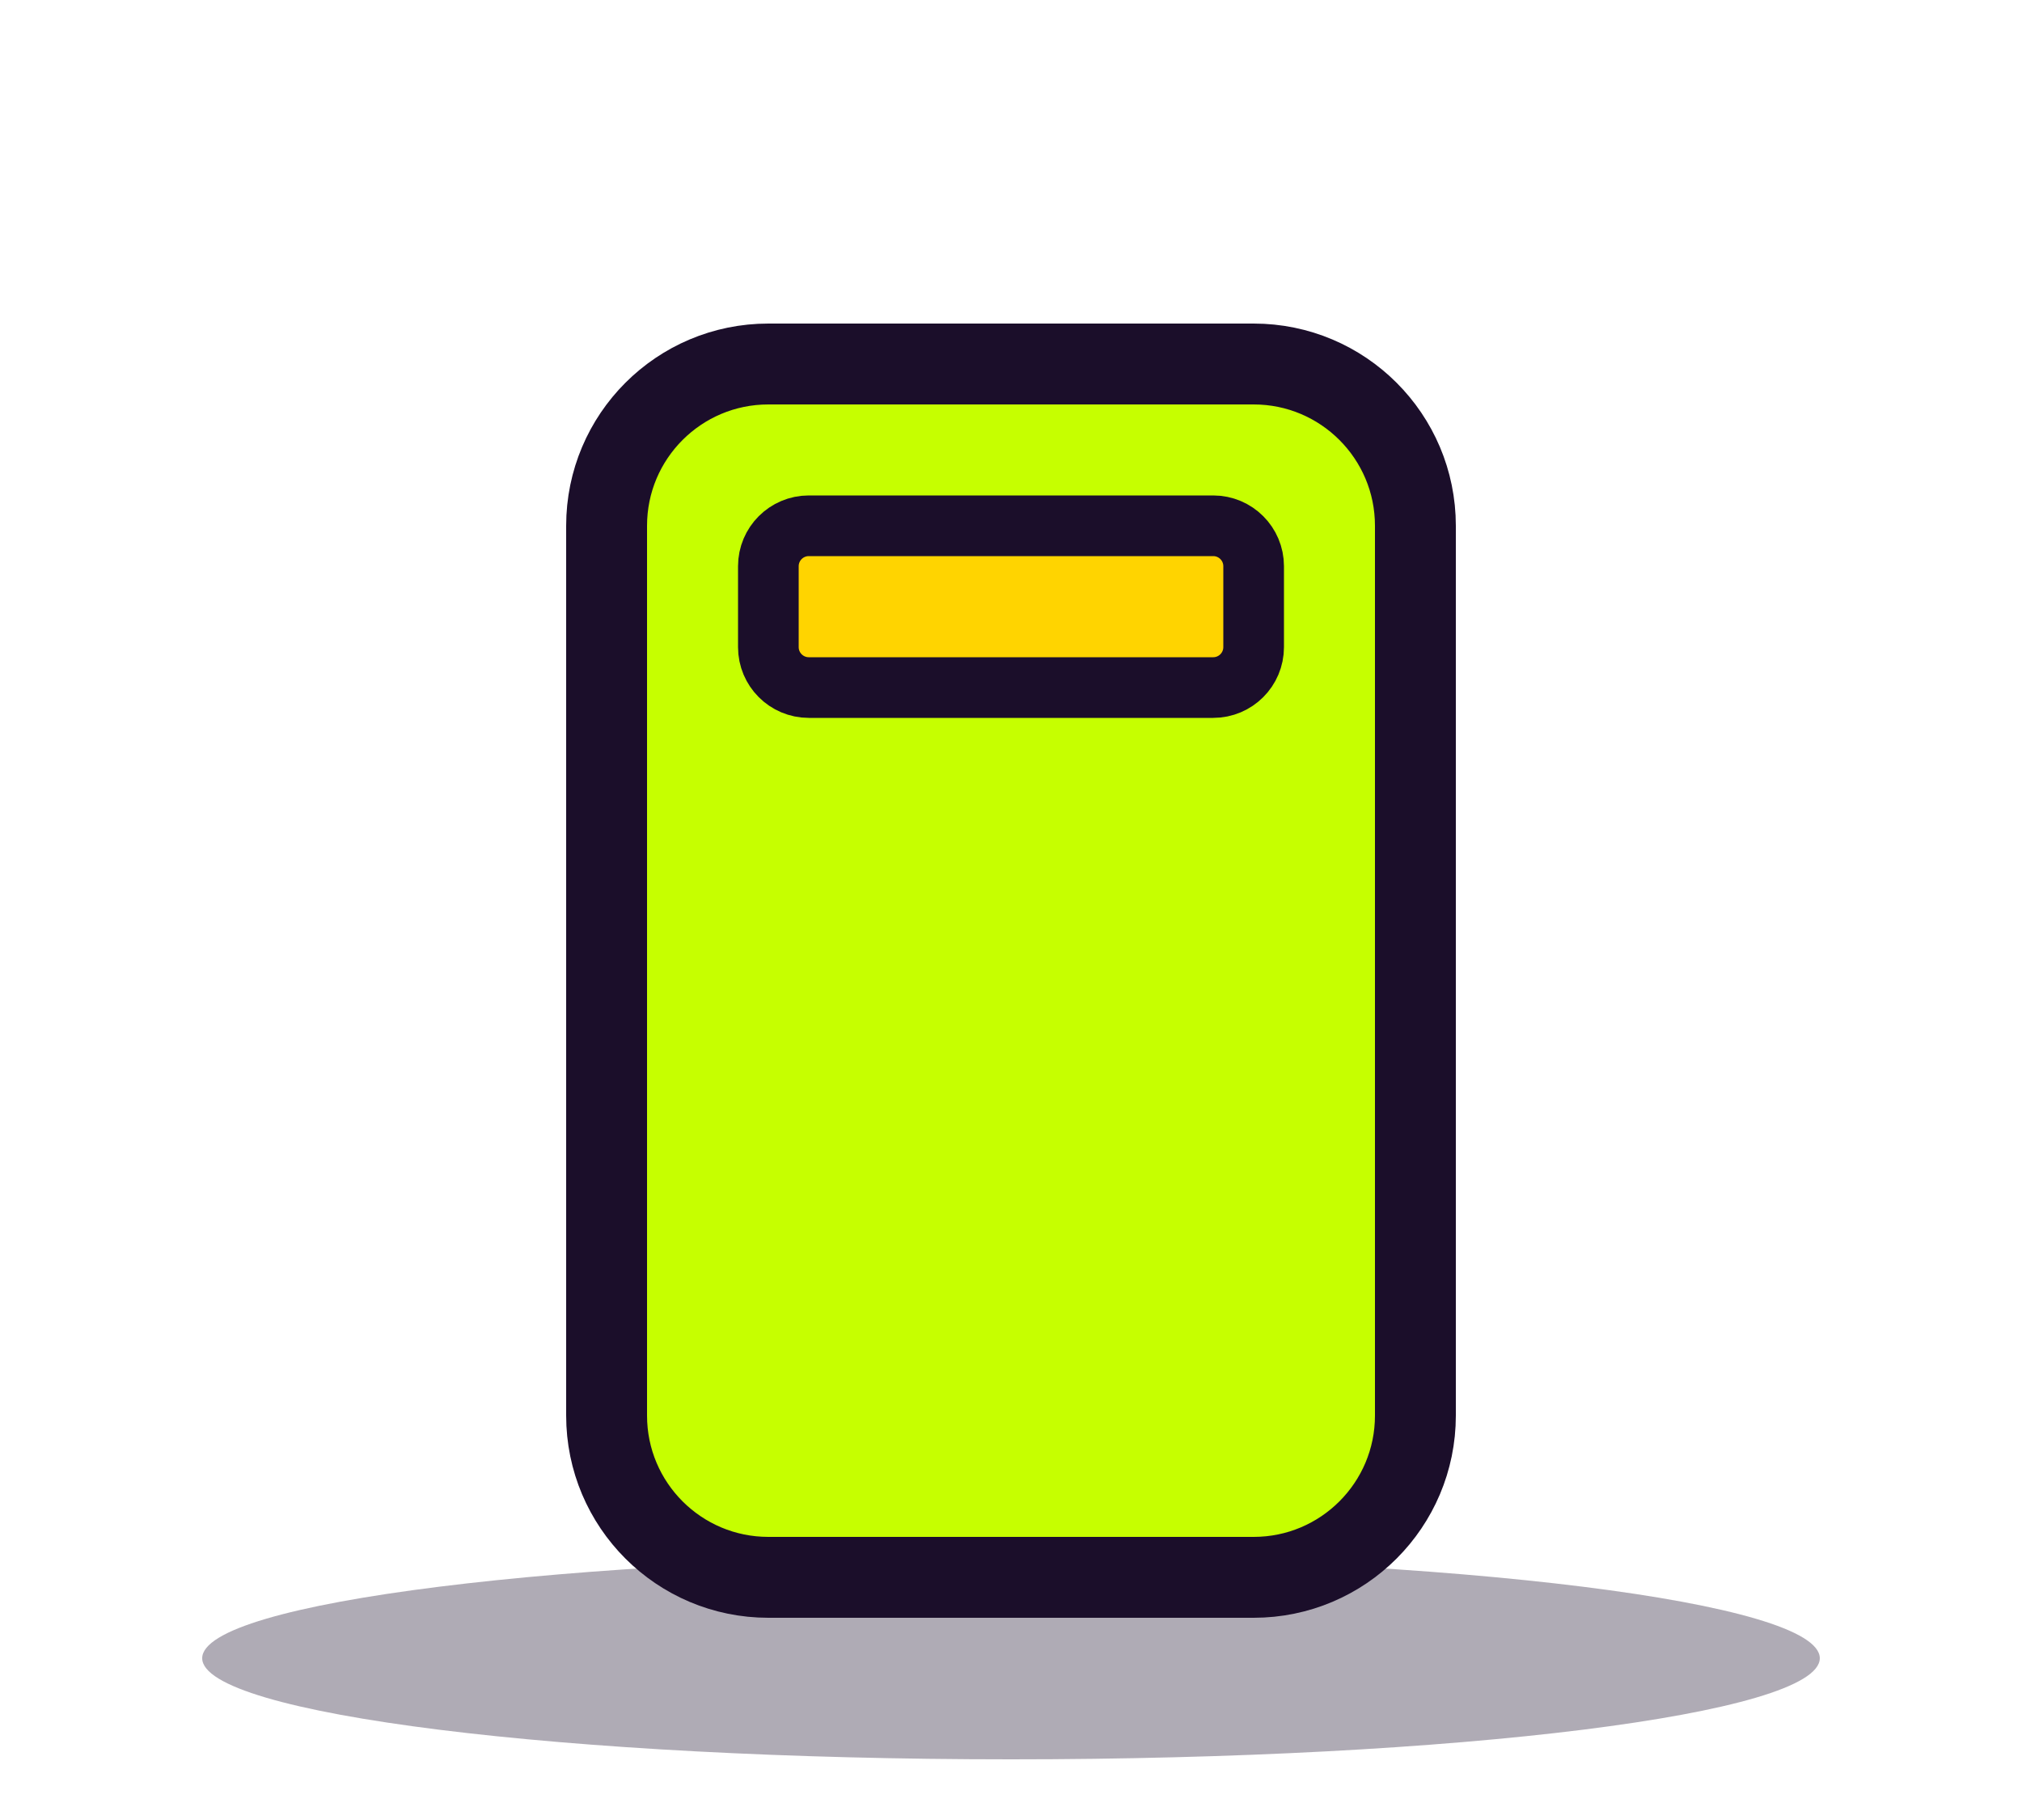
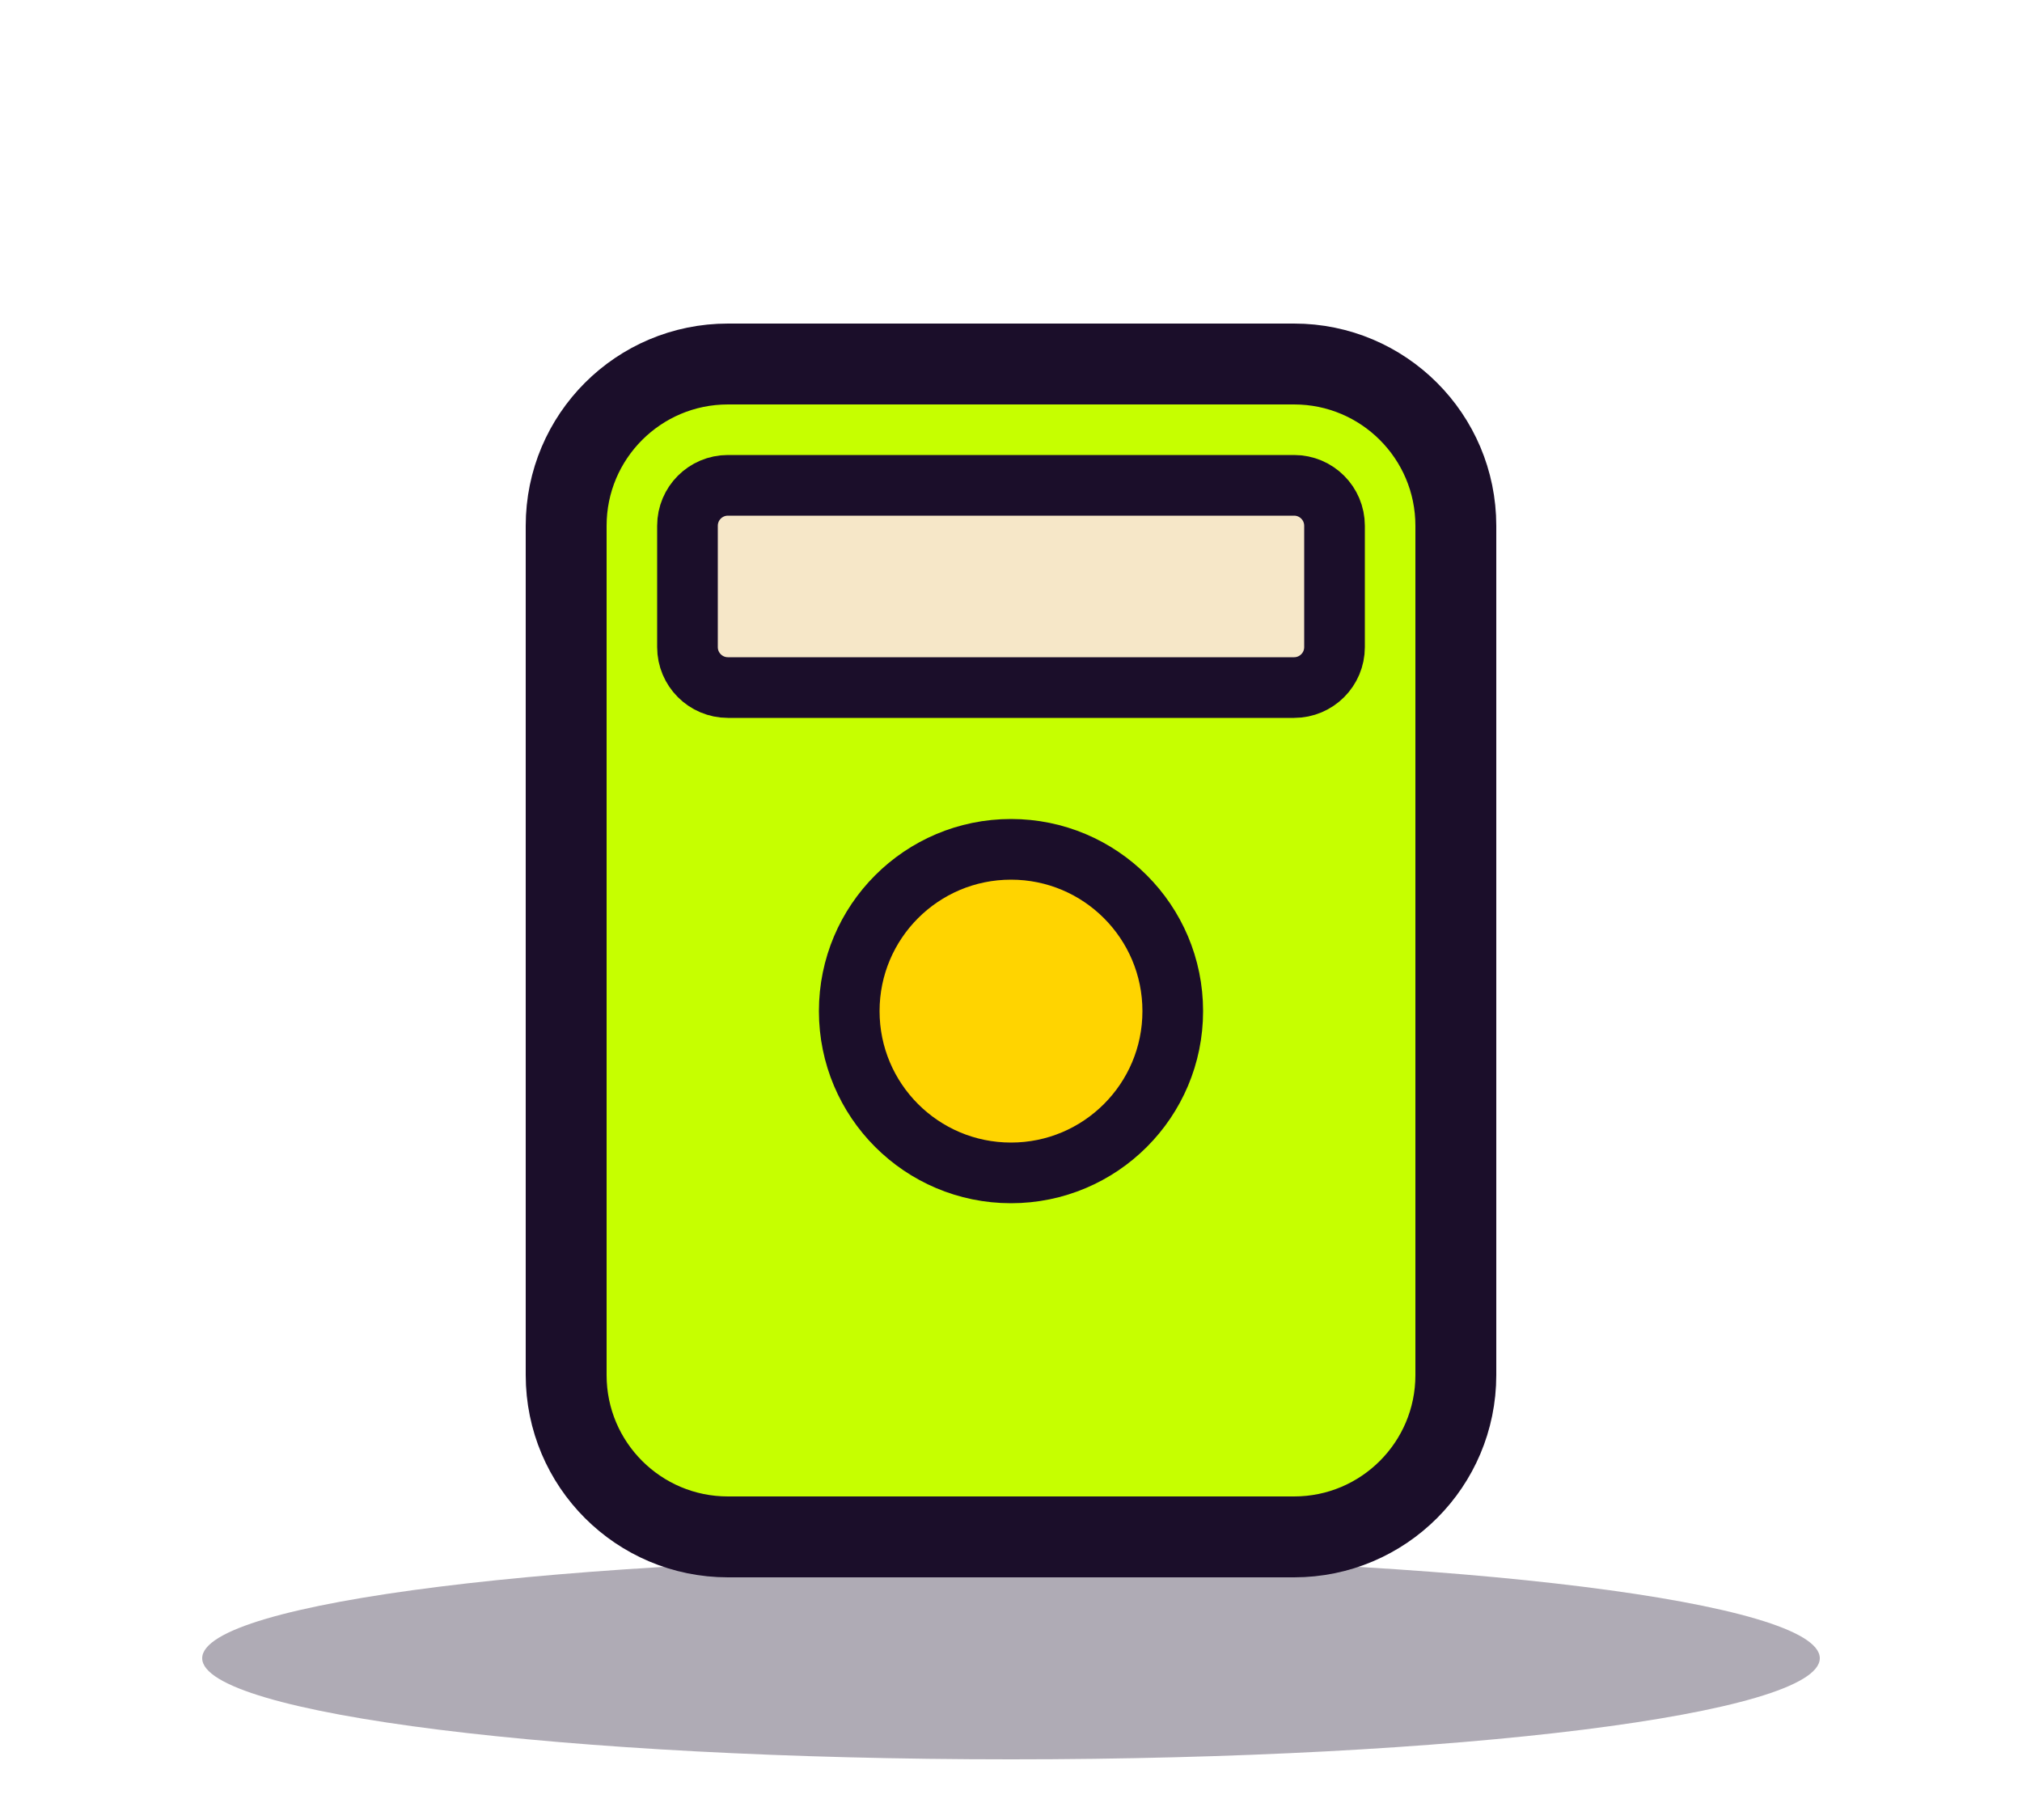
<svg xmlns="http://www.w3.org/2000/svg" width="100" height="90" viewBox="0 0 100 90">
  <ellipse cx="50" cy="82" rx="40" ry="5" fill="#1B0E2A" opacity="0.35" />
-   <rect x="30" y="18" width="40" height="60" rx="8" fill="#C6FF00" stroke="#1B0E2A" stroke-width="4" />
-   <rect x="38" y="26" width="24" height="8" rx="2" fill="#FFD400" stroke="#1B0E2A" stroke-width="3" />
+   <rect x="28" y="18" width="44" height="58" rx="8" fill="#C6FF00" stroke="#1B0E2A" stroke-width="4" />
+   <rect x="34" y="24" width="32" height="10" rx="2" fill="#F6E7C8" stroke="#1B0E2A" stroke-width="3" />
+   <circle cx="50" cy="50" r="8" fill="#FFD400" stroke="#1B0E2A" stroke-width="3" />
</svg>
